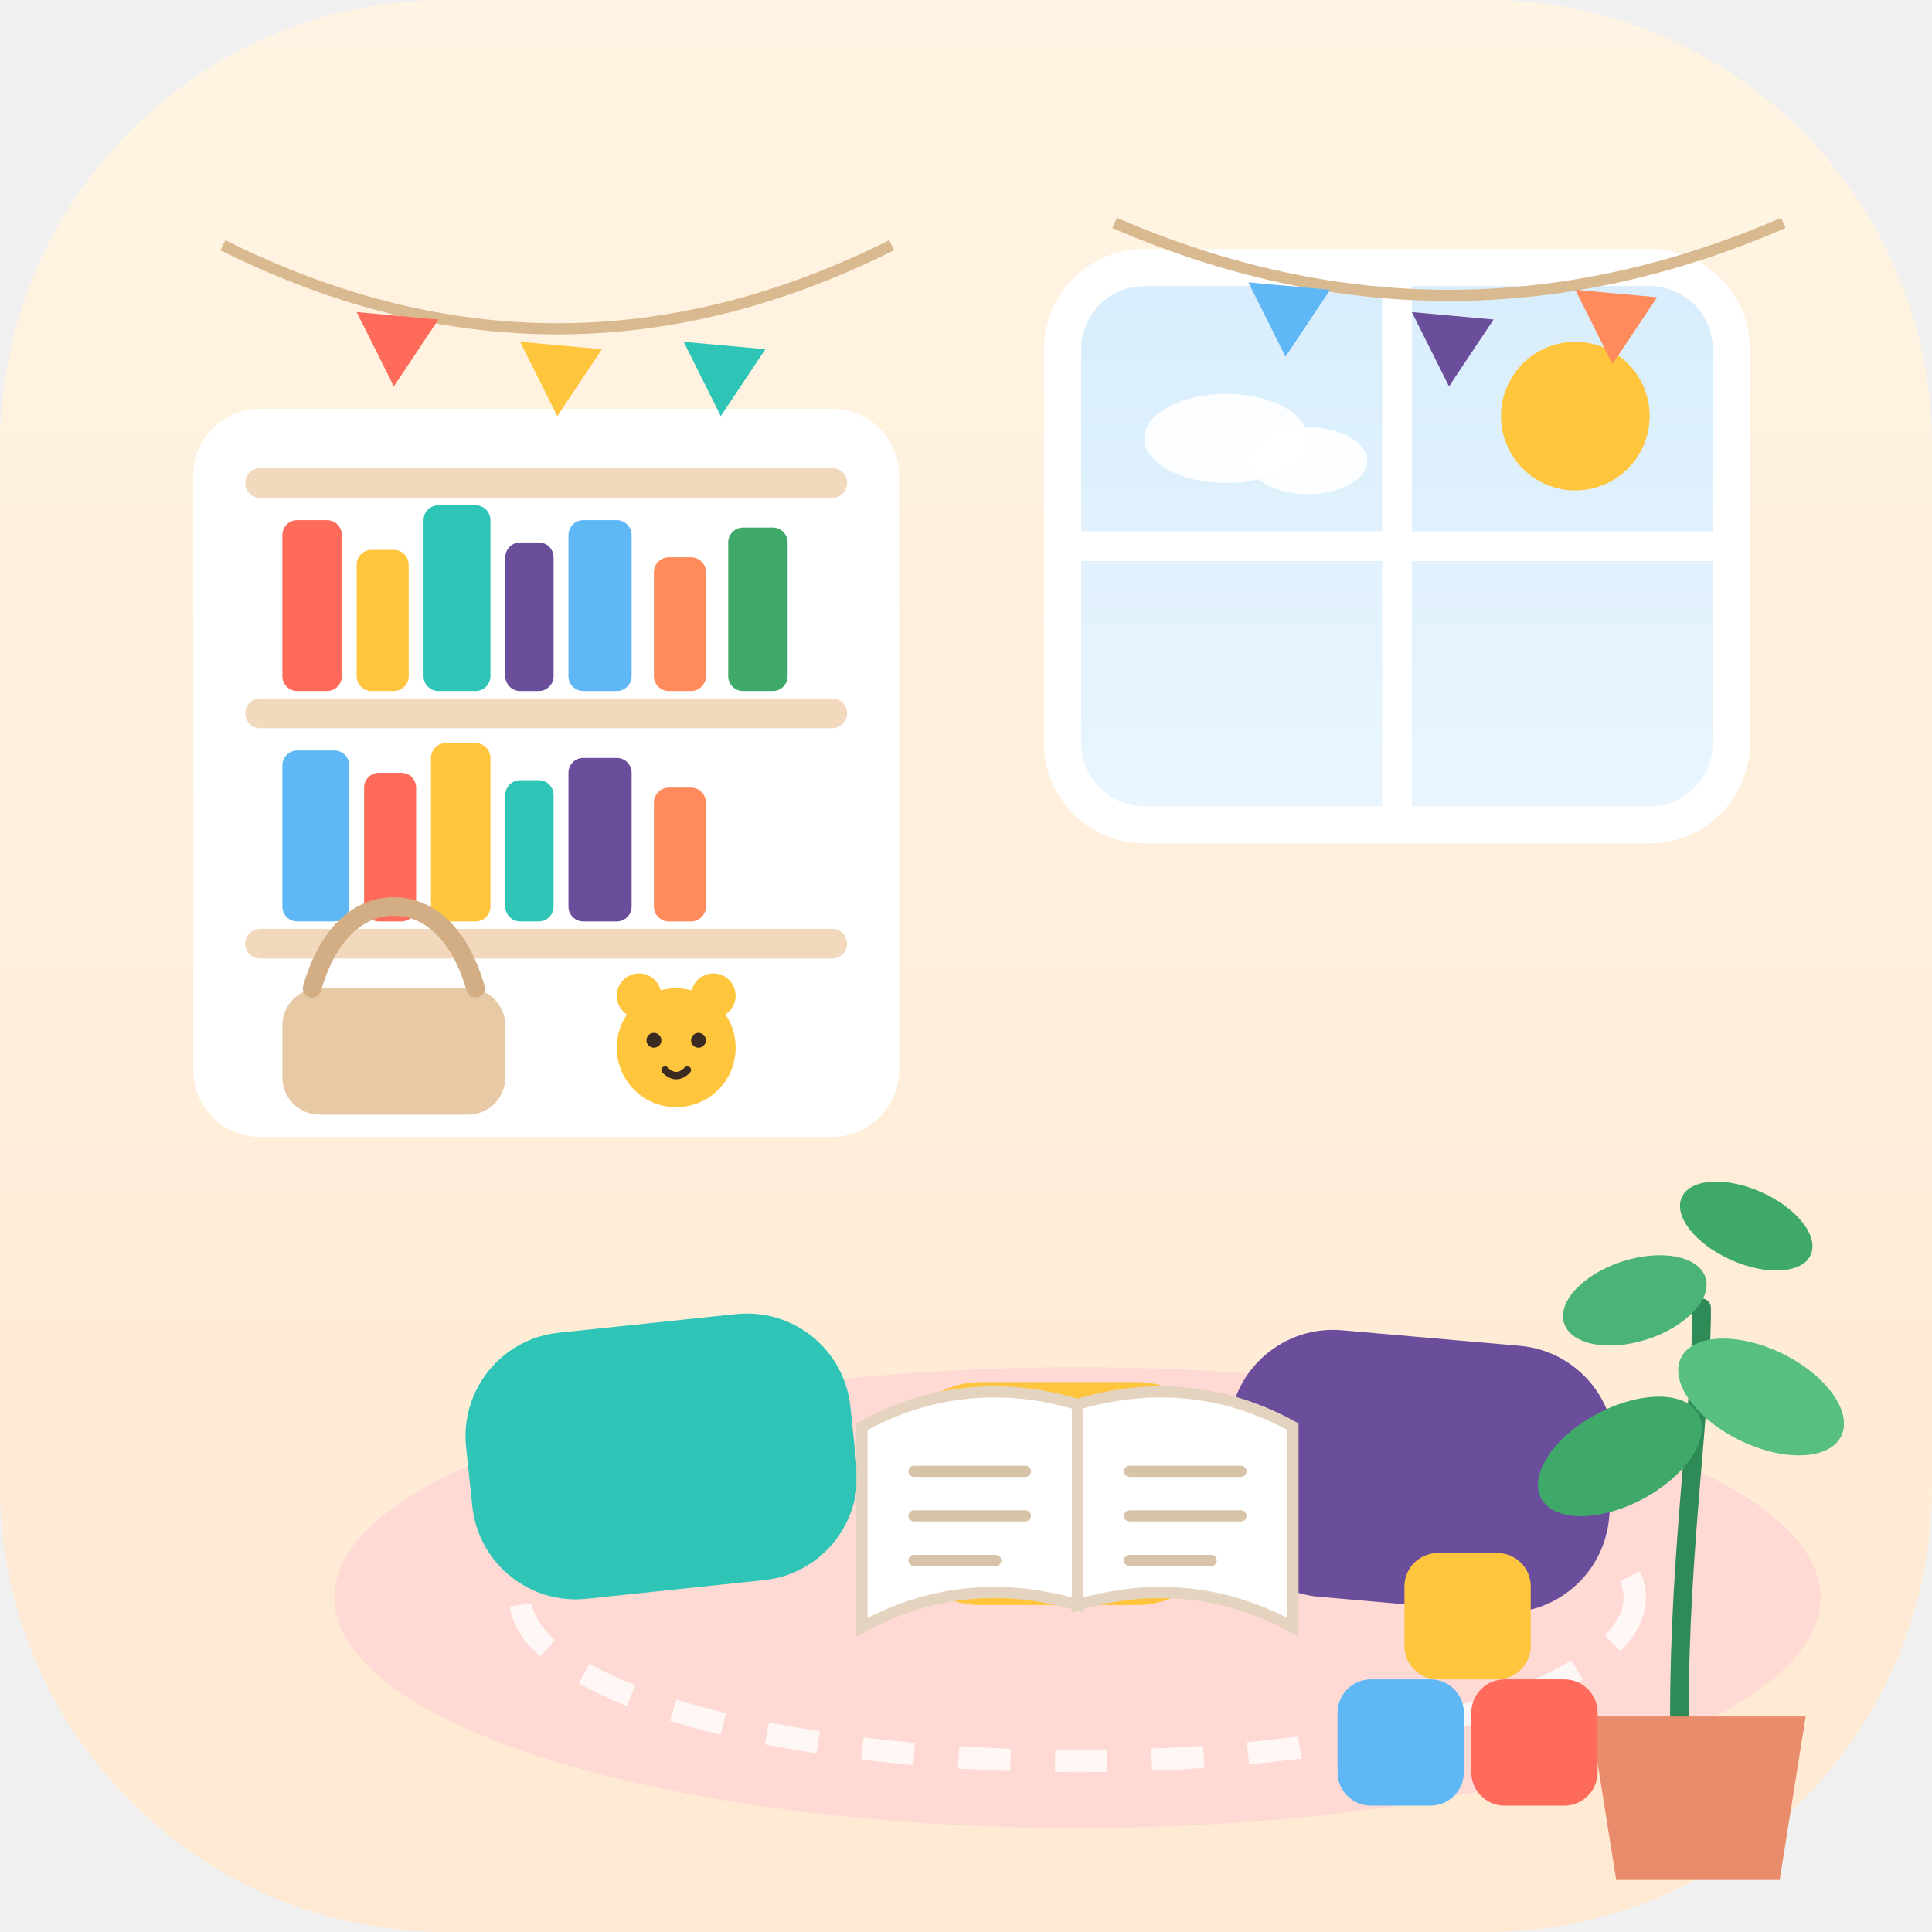
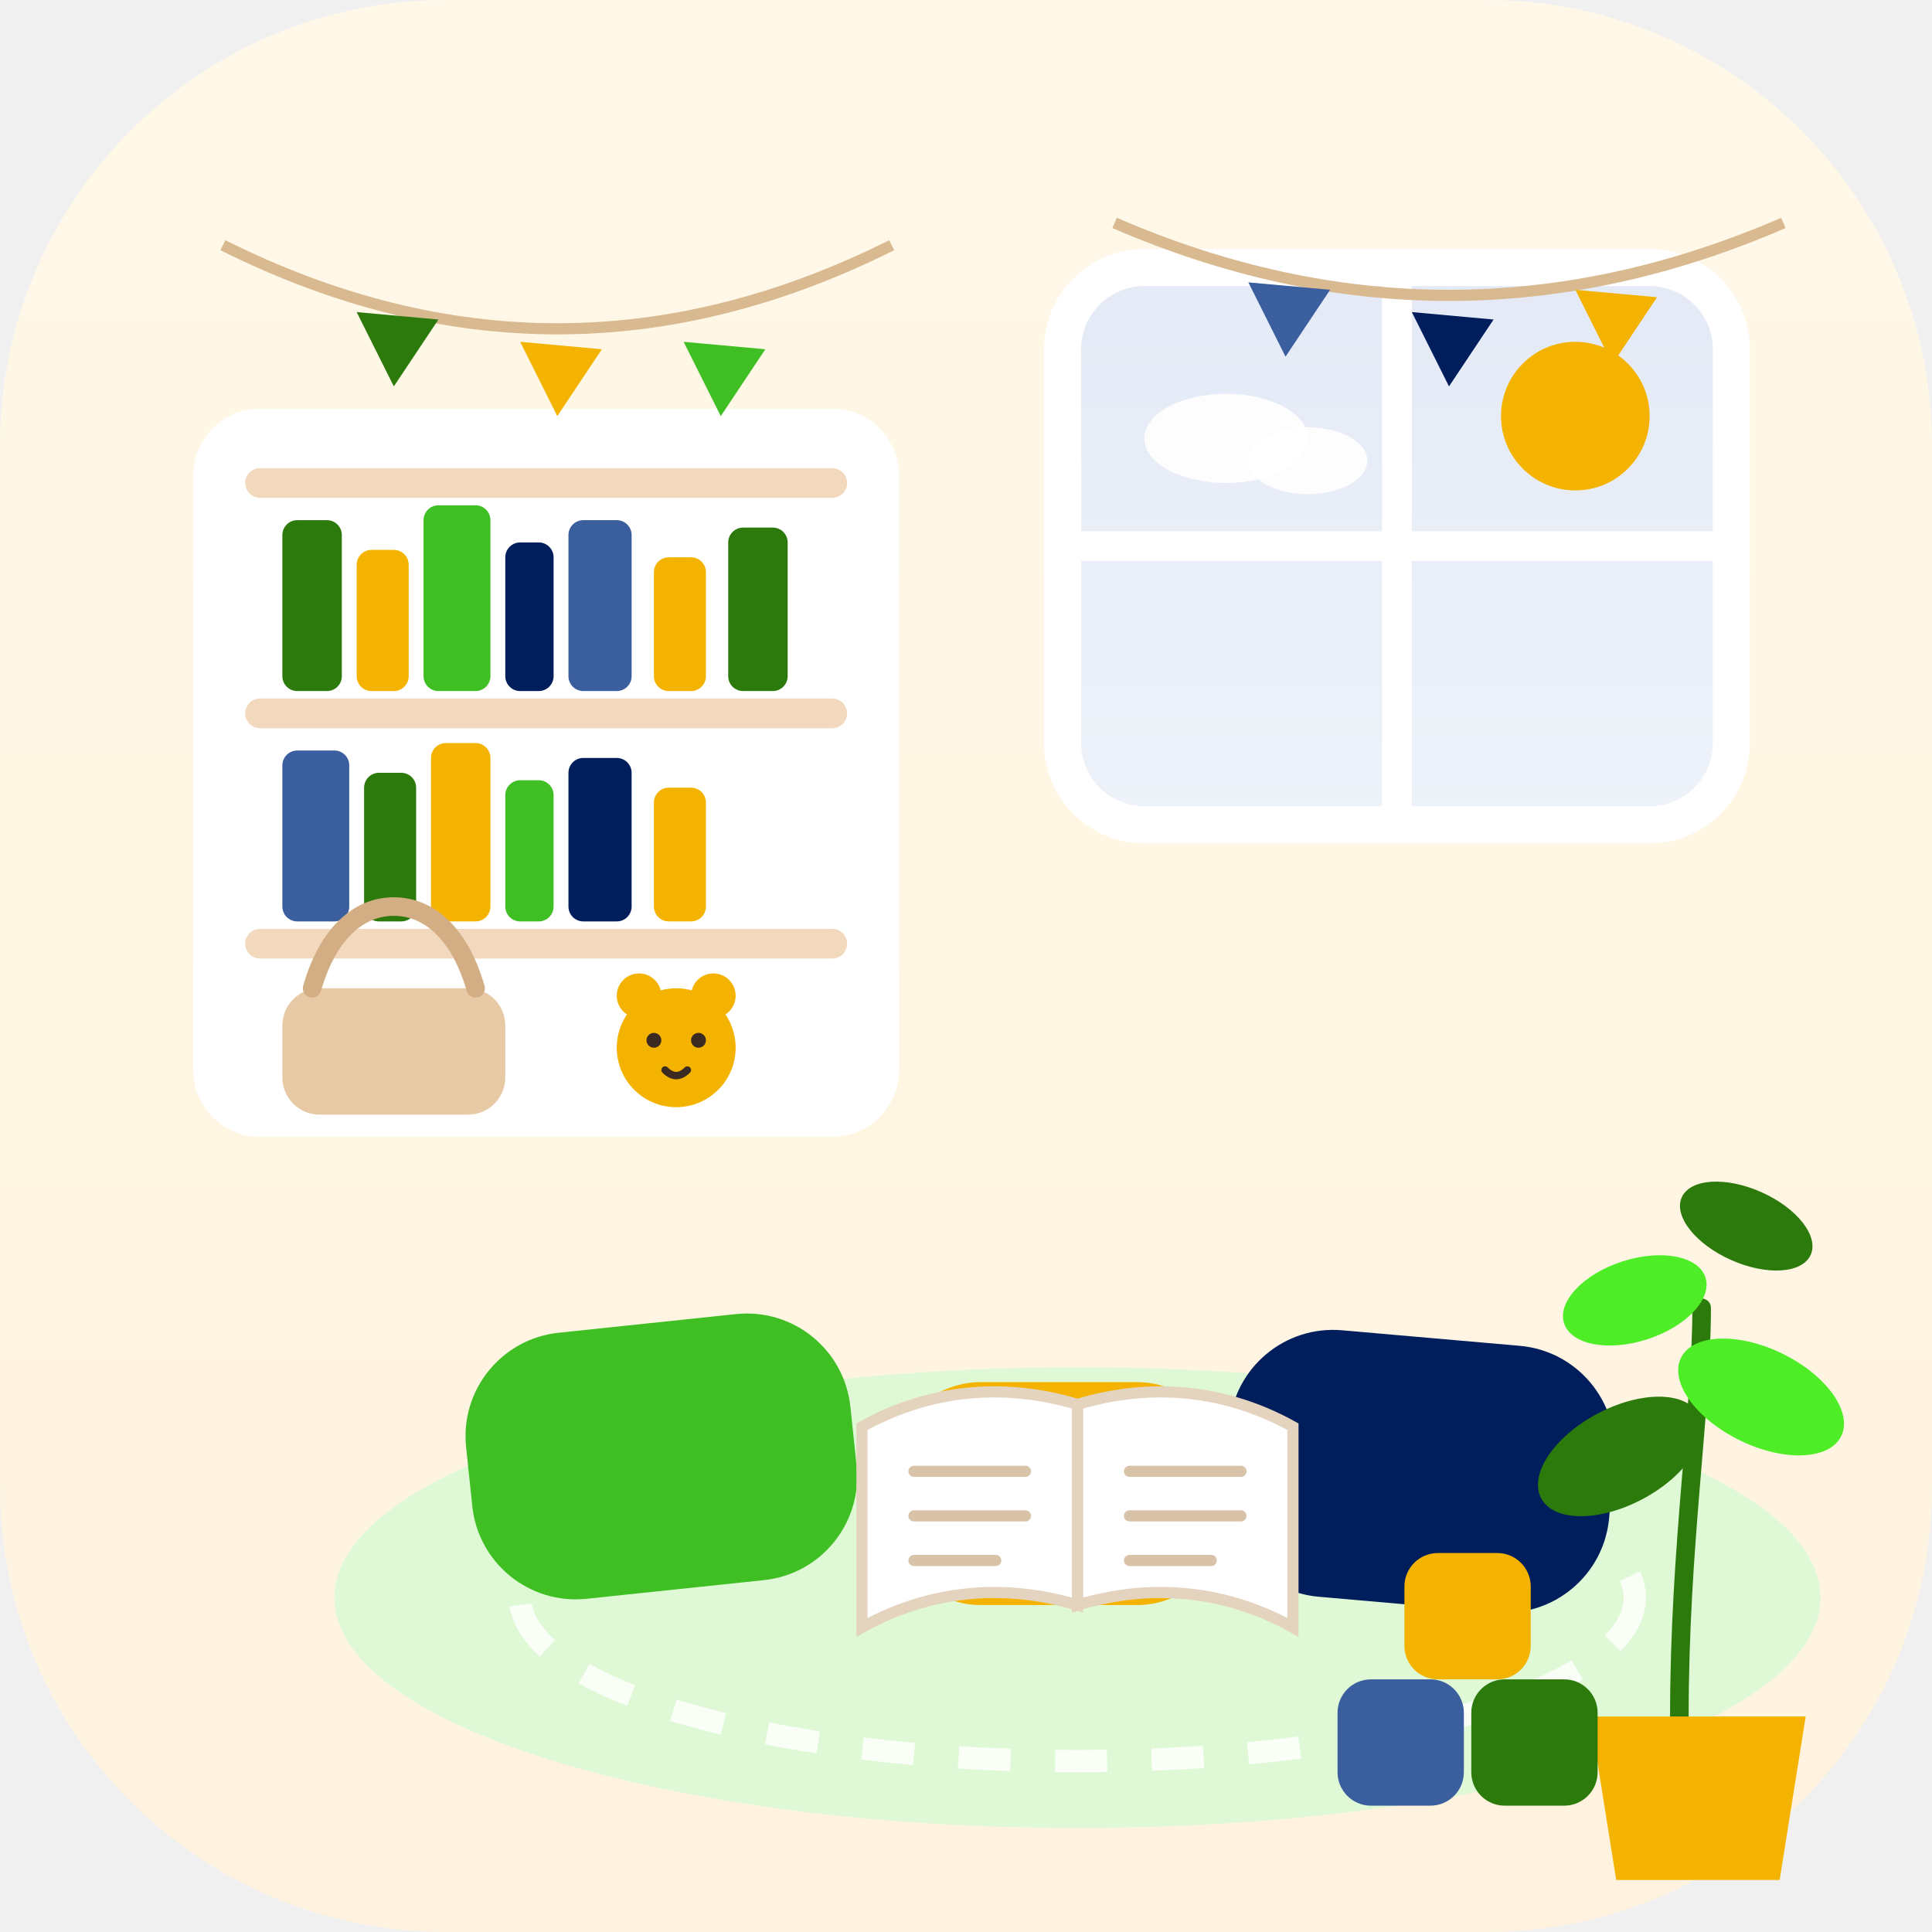
<svg xmlns="http://www.w3.org/2000/svg" viewBox="0 0 520 520" width="520" height="520" role="img" aria-labelledby="aboutTitle">
  <defs>
    <linearGradient id="aboutBg" x1="0" y1="0" x2="0" y2="1">
-       <stop offset="0" stop-color="#FFF4E3" />
-       <stop offset="1" stop-color="#FFE9D2" />
+       <stop offset="0" stop-color="#FFF8E8" />
+       <stop offset="1" stop-color="#FFF3DF" />
    </linearGradient>
    <linearGradient id="windowSky" x1="0" y1="0" x2="0" y2="1">
-       <stop offset="0" stop-color="#D8EDFC" />
-       <stop offset="1" stop-color="#EAF6FF" />
+       <stop offset="0" stop-color="#E4EAF6" />
+       <stop offset="1" stop-color="#EEF2F9" />
    </linearGradient>
  </defs>
  <rect width="520" height="520" rx="120" fill="url(#aboutBg)" />
  <g>
    <rect x="286" y="72" width="180" height="150" rx="22" fill="url(#windowSky)" stroke="#FFFFFF" stroke-width="10" />
    <path d="M376 72v150M286 147h180" stroke="#FFFFFF" stroke-width="8" />
-     <circle cx="424" cy="112" r="20" fill="#FFC53D" />
+     <circle cx="424" cy="112" r="20" fill="#F5B301" />
    <ellipse cx="330" cy="118" rx="22" ry="12" fill="#FFFFFF" opacity=".9" />
    <ellipse cx="352" cy="124" rx="16" ry="9" fill="#FFFFFF" opacity=".9" />
  </g>
  <g>
    <rect x="52" y="110" width="190" height="196" rx="18" fill="#FFFFFF" />
    <rect x="66" y="126" width="162" height="8" rx="4" fill="#F2D9BE" />
    <rect x="66" y="188" width="162" height="8" rx="4" fill="#F2D9BE" />
    <rect x="66" y="250" width="162" height="8" rx="4" fill="#F2D9BE" />
    <g>
-       <rect x="76" y="140" width="16" height="46" rx="4" fill="#FF6B5B" />
-       <rect x="96" y="148" width="14" height="38" rx="4" fill="#FFC53D" />
-       <rect x="114" y="136" width="18" height="50" rx="4" fill="#2EC4B6" />
-       <rect x="136" y="146" width="13" height="40" rx="4" fill="#6B4E9B" />
-       <rect x="153" y="140" width="17" height="46" rx="4" fill="#5FB8F5" />
-       <rect x="176" y="150" width="14" height="36" rx="4" fill="#FF8A5B" />
-       <rect x="196" y="142" width="16" height="44" rx="4" fill="#3FA96A" />
-       <rect x="76" y="202" width="18" height="46" rx="4" fill="#5FB8F5" />
-       <rect x="98" y="208" width="14" height="40" rx="4" fill="#FF6B5B" />
-       <rect x="116" y="200" width="16" height="48" rx="4" fill="#FFC53D" />
-       <rect x="136" y="210" width="13" height="38" rx="4" fill="#2EC4B6" />
-       <rect x="153" y="204" width="17" height="44" rx="4" fill="#6B4E9B" />
-       <rect x="176" y="212" width="14" height="36" rx="4" fill="#FF8A5B" />
+       <rect x="76" y="140" width="16" height="46" rx="4" fill="#2B7A0B" />
+       <rect x="96" y="148" width="14" height="38" rx="4" fill="#F5B301" />
+       <rect x="114" y="136" width="18" height="50" rx="4" fill="#3FBF24" />
+       <rect x="136" y="146" width="13" height="40" rx="4" fill="#001E5C" />
+       <rect x="153" y="140" width="17" height="46" rx="4" fill="#3B5F9E" />
+       <rect x="176" y="150" width="14" height="36" rx="4" fill="#F5B301" />
+       <rect x="196" y="142" width="16" height="44" rx="4" fill="#2B7A0B" />
+       <rect x="76" y="202" width="18" height="46" rx="4" fill="#3B5F9E" />
+       <rect x="98" y="208" width="14" height="40" rx="4" fill="#2B7A0B" />
+       <rect x="116" y="200" width="16" height="48" rx="4" fill="#F5B301" />
+       <rect x="136" y="210" width="13" height="38" rx="4" fill="#3FBF24" />
+       <rect x="153" y="204" width="17" height="44" rx="4" fill="#001E5C" />
+       <rect x="176" y="212" width="14" height="36" rx="4" fill="#F5B301" />
    </g>
    <g>
      <rect x="76" y="266" width="60" height="34" rx="10" fill="#E7C9A5" />
      <path d="M84 266c4-14 12-22 22-22s18 8 22 22" fill="none" stroke="#D3AE85" stroke-width="5" stroke-linecap="round" />
    </g>
    <g>
-       <circle cx="182" cy="282" r="16" fill="#FFC53D" />
-       <circle cx="172" cy="268" r="6" fill="#FFC53D" />
-       <circle cx="192" cy="268" r="6" fill="#FFC53D" />
+       <circle cx="182" cy="282" r="16" fill="#F5B301" />
+       <circle cx="172" cy="268" r="6" fill="#F5B301" />
+       <circle cx="192" cy="268" r="6" fill="#F5B301" />
      <circle cx="176" cy="280" r="2" fill="#3A2A22" />
      <circle cx="188" cy="280" r="2" fill="#3A2A22" />
      <path d="M179 288q3 3 6 0" fill="none" stroke="#3A2A22" stroke-width="2" stroke-linecap="round" />
    </g>
  </g>
-   <ellipse cx="290" cy="430" rx="200" ry="62" fill="#FFD9D3" />
+   <ellipse cx="290" cy="430" rx="200" ry="62" fill="#DFF9D6" />
  <ellipse cx="290" cy="430" rx="150" ry="44" fill="none" stroke="#FFFFFF" stroke-width="6" stroke-dasharray="14 12" opacity=".8" />
  <g>
-     <rect x="126" y="356" width="104" height="72" rx="28" fill="#2EC4B6" transform="rotate(-6 178 392)" />
-     <rect x="330" y="360" width="104" height="72" rx="28" fill="#6B4E9B" transform="rotate(5 382 396)" />
-     <rect x="240" y="372" width="90" height="60" rx="24" fill="#FFC53D" />
+     <rect x="126" y="356" width="104" height="72" rx="28" fill="#3FBF24" transform="rotate(-6 178 392)" />
+     <rect x="330" y="360" width="104" height="72" rx="28" fill="#001E5C" transform="rotate(5 382 396)" />
+     <rect x="240" y="372" width="90" height="60" rx="24" fill="#F5B301" />
  </g>
  <g>
    <path d="M232 384c18-10 38-12 58-6v54c-20-6-40-4-58 6z" fill="#FFFFFF" stroke="#E4D3BE" stroke-width="3" />
    <path d="M348 384c-18-10-38-12-58-6v54c20-6 40-4 58 6z" fill="#FFFFFF" stroke="#E4D3BE" stroke-width="3" />
    <path d="M290 378v54" stroke="#E4D3BE" stroke-width="3" />
    <path d="M246 396h30M246 408h30M246 420h22" stroke="#D8C3A9" stroke-width="3" stroke-linecap="round" />
    <path d="M304 396h30M304 408h30M304 420h22" stroke="#D8C3A9" stroke-width="3" stroke-linecap="round" />
  </g>
  <g>
-     <path d="M452 462c0-46 6-82 6-110" stroke="#2E8B57" stroke-width="5" stroke-linecap="round" fill="none" />
-     <ellipse cx="436" cy="392" rx="24" ry="13" fill="#3FA96A" transform="rotate(-28 436 392)" />
-     <ellipse cx="474" cy="376" rx="24" ry="13" fill="#57C081" transform="rotate(26 474 376)" />
-     <ellipse cx="440" cy="350" rx="20" ry="11" fill="#4BB377" transform="rotate(-18 440 350)" />
-     <ellipse cx="470" cy="330" rx="19" ry="10" fill="#3FA96A" transform="rotate(24 470 330)" />
-     <path d="M428 462h58l-7 44h-44z" fill="#E88C6B" />
+     <path d="M452 462c0-46 6-82 6-110" stroke="#2B7A0B" stroke-width="5" stroke-linecap="round" fill="none" />
+     <ellipse cx="436" cy="392" rx="24" ry="13" fill="#2B7A0B" transform="rotate(-28 436 392)" />
+     <ellipse cx="474" cy="376" rx="24" ry="13" fill="#4EED28" transform="rotate(26 474 376)" />
+     <ellipse cx="440" cy="350" rx="20" ry="11" fill="#4EED28" transform="rotate(-18 440 350)" />
+     <ellipse cx="470" cy="330" rx="19" ry="10" fill="#2B7A0B" transform="rotate(24 470 330)" />
+     <path d="M428 462h58l-7 44h-44z" fill="#F5B301" />
  </g>
  <g>
-     <rect x="360" y="452" width="34" height="34" rx="9" fill="#5FB8F5" />
-     <rect x="396" y="452" width="34" height="34" rx="9" fill="#FF6B5B" />
-     <rect x="378" y="418" width="34" height="34" rx="9" fill="#FFC53D" />
+     <rect x="360" y="452" width="34" height="34" rx="9" fill="#3B5F9E" />
+     <rect x="396" y="452" width="34" height="34" rx="9" fill="#2B7A0B" />
+     <rect x="378" y="418" width="34" height="34" rx="9" fill="#F5B301" />
  </g>
  <g fill="none" stroke="#D9B98F" stroke-width="3">
    <path d="M60 66c60 30 120 30 180 0" />
    <path d="M300 60c60 26 120 26 180 0" />
  </g>
  <g>
-     <path d="M96 84l10 20 12-18z" fill="#FF6B5B" />
-     <path d="M140 92l10 20 12-18z" fill="#FFC53D" />
-     <path d="M184 92l10 20 12-18z" fill="#2EC4B6" />
-     <path d="M336 76l10 20 12-18z" fill="#5FB8F5" />
-     <path d="M380 84l10 20 12-18z" fill="#6B4E9B" />
-     <path d="M424 78l10 20 12-18z" fill="#FF8A5B" />
+     <path d="M96 84l10 20 12-18z" fill="#2B7A0B" />
+     <path d="M140 92l10 20 12-18z" fill="#F5B301" />
+     <path d="M184 92l10 20 12-18z" fill="#3FBF24" />
+     <path d="M336 76l10 20 12-18z" fill="#3B5F9E" />
+     <path d="M380 84l10 20 12-18z" fill="#001E5C" />
+     <path d="M424 78l10 20 12-18z" fill="#F5B301" />
  </g>
</svg>
